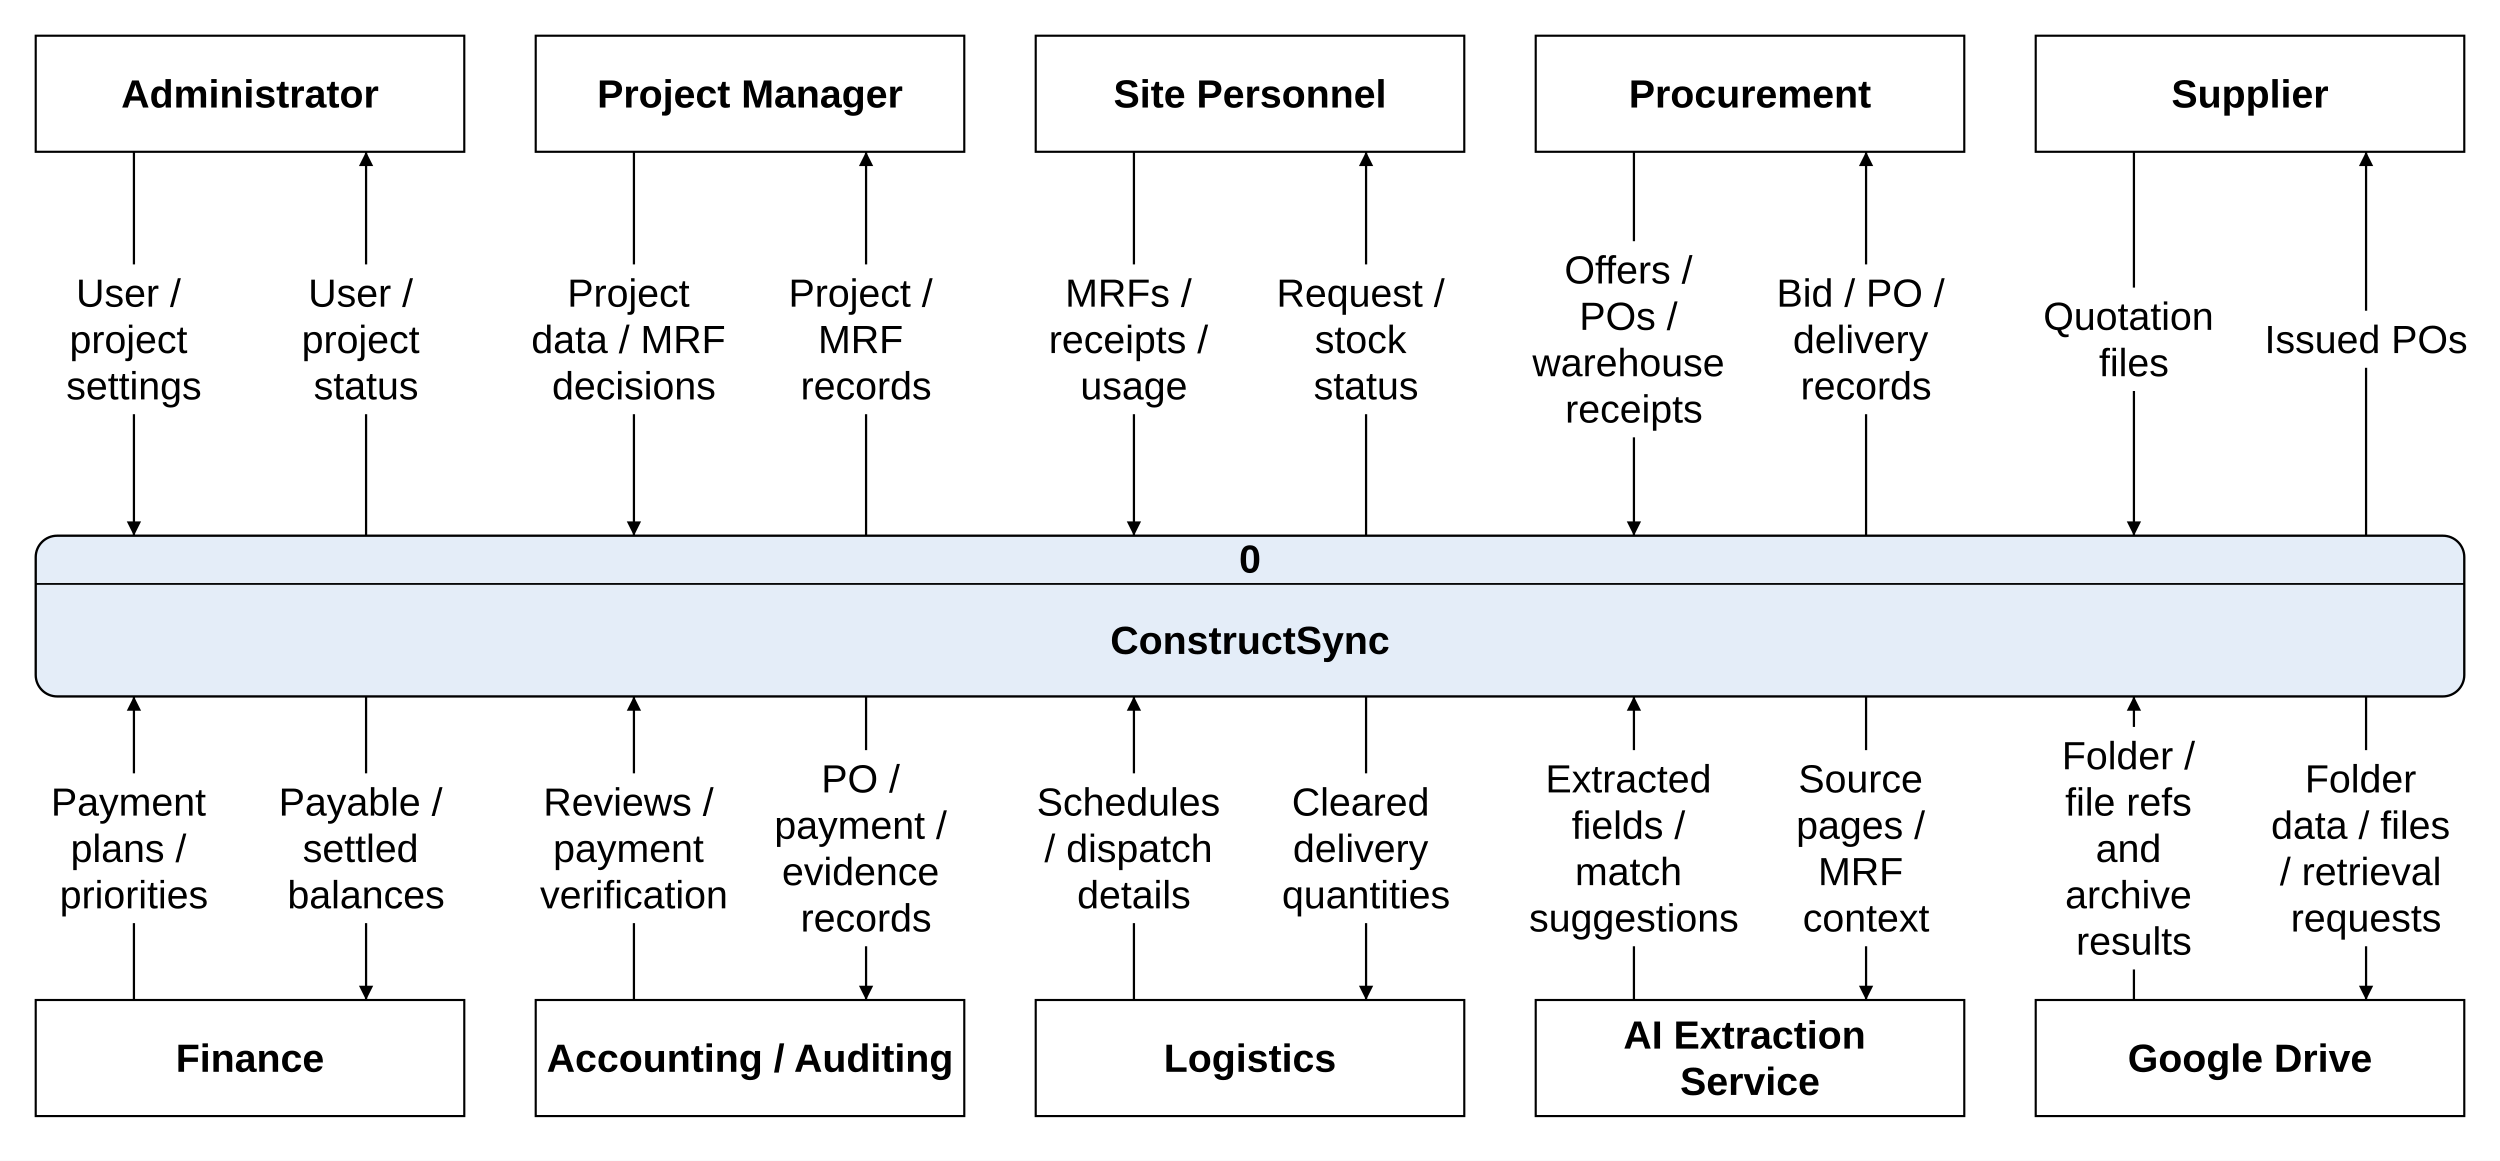
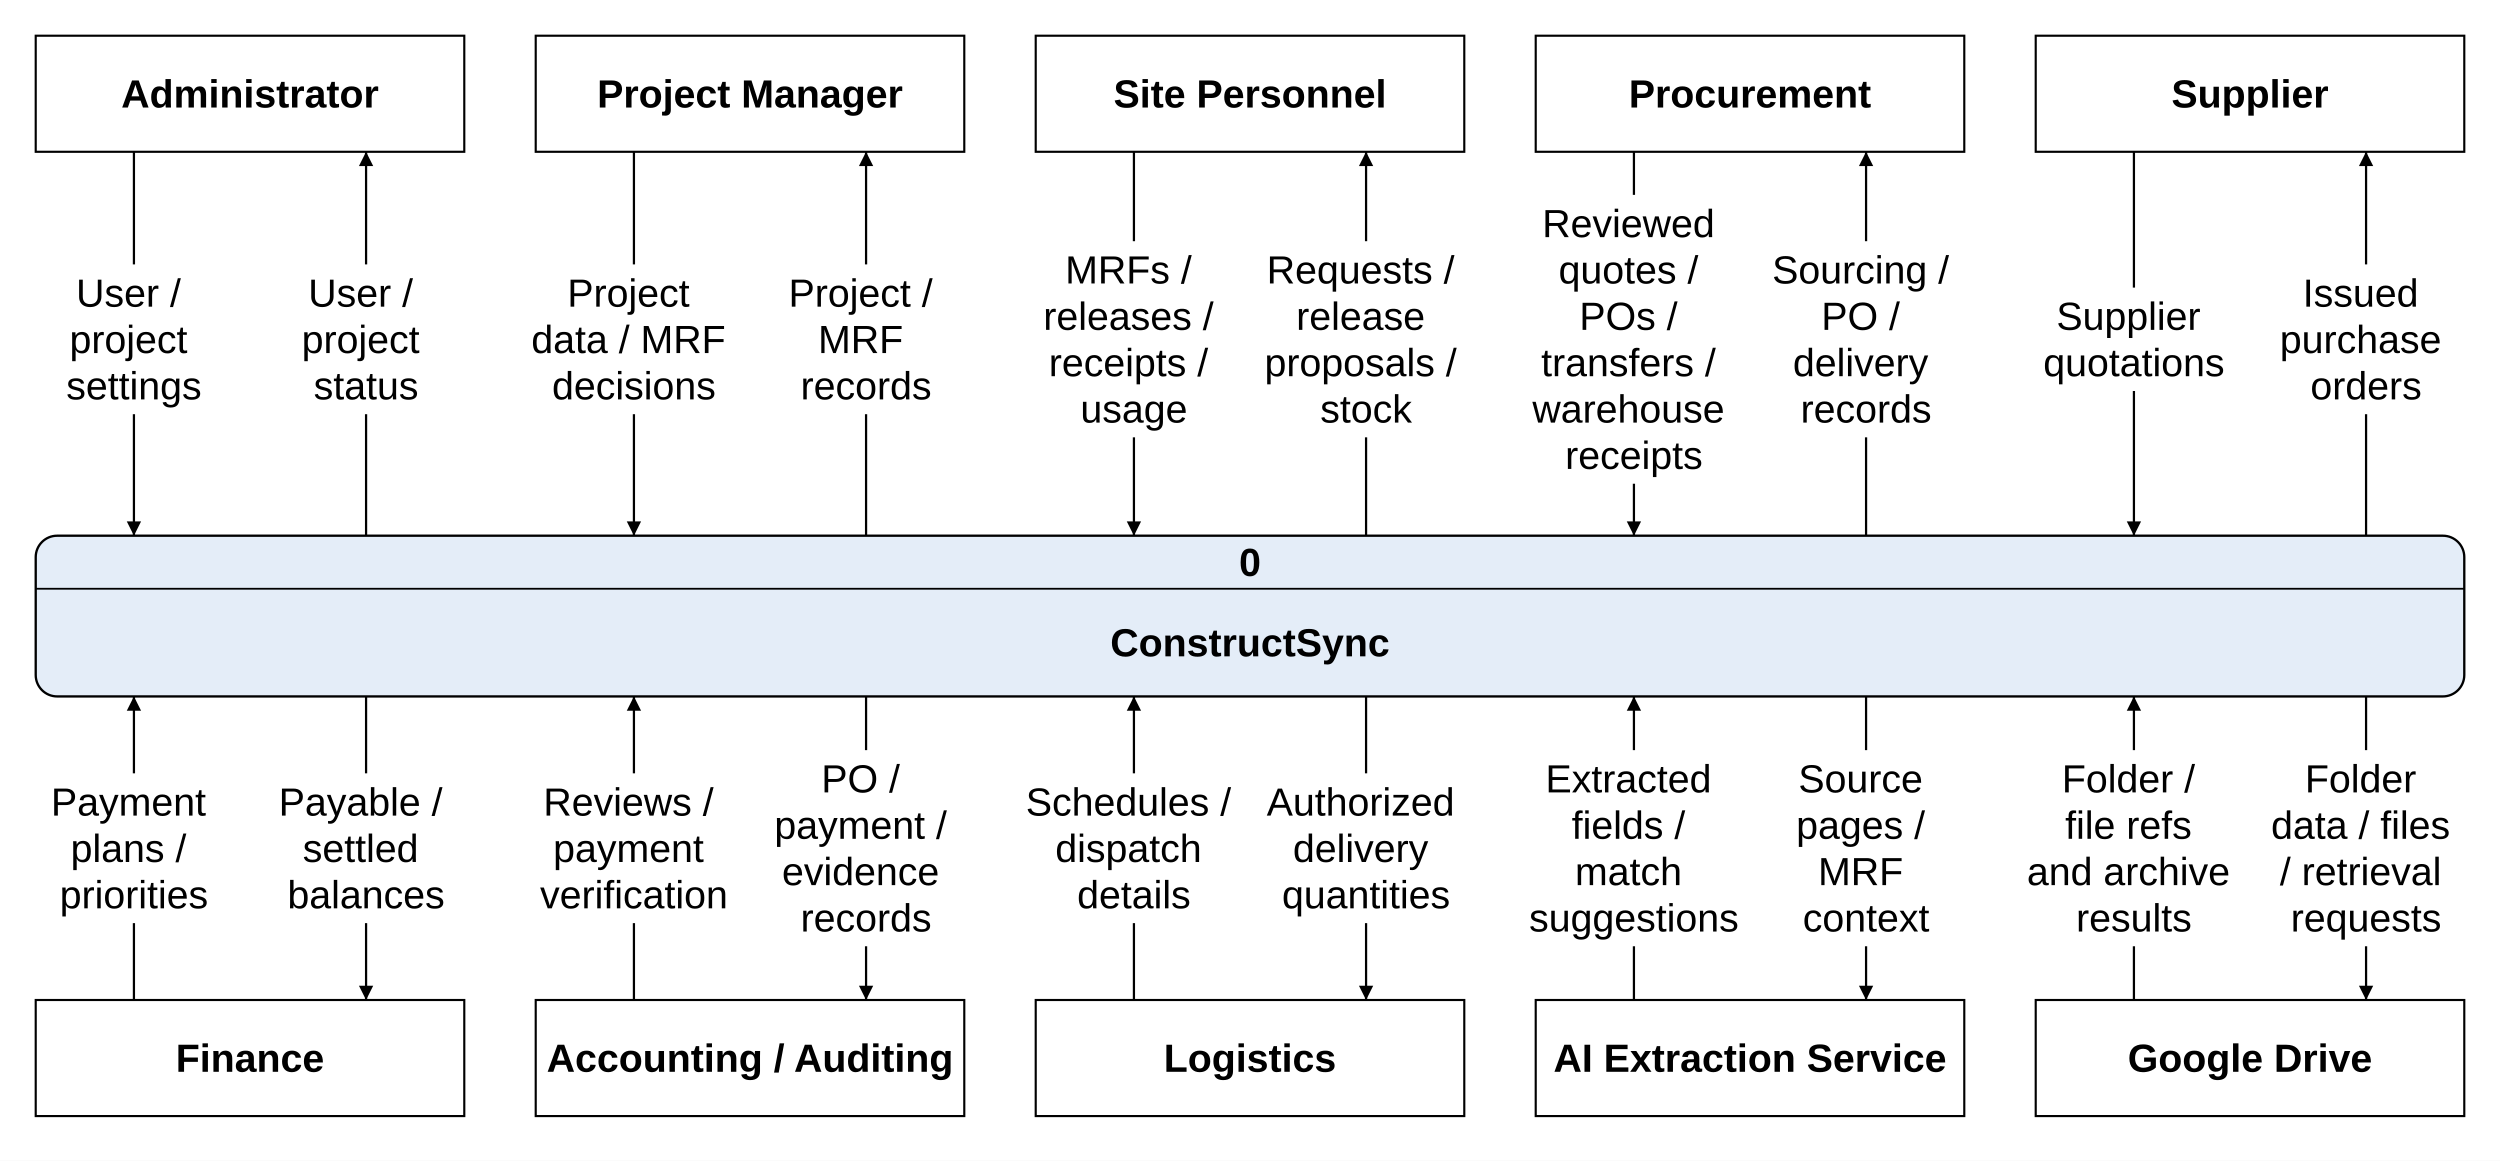
<svg xmlns="http://www.w3.org/2000/svg" viewBox="0 0 1400 650" width="277mm" height="128.607mm" role="img" aria-labelledby="accessible-title" style="font-family:Arial,sans-serif;font-size:22px;fill:#000000">
  <defs>
    <marker id="arrow" viewBox="0 0 8 8" refX="8" refY="4" markerWidth="8" markerHeight="8" orient="auto" markerUnits="userSpaceOnUse">
      <path d="M0 0L8 4L0 8Z" fill="#000000" />
    </marker>
  </defs>
  <rect width="100%" height="100%" fill="white" />
  <g data-flow="0" data-from="admin" data-to="system">
    <polyline points="75,85 75,300" fill="none" stroke="white" stroke-width="5" />
    <polyline points="75,85 75,300" fill="none" stroke="#000000" stroke-width="1.25" marker-end="url(#arrow)" />
  </g>
  <g data-flow="1" data-from="system" data-to="admin">
    <polyline points="205,300 205,85" fill="none" stroke="white" stroke-width="5" />
    <polyline points="205,300 205,85" fill="none" stroke="#000000" stroke-width="1.25" marker-end="url(#arrow)" />
  </g>
  <g data-flow="2" data-from="pm" data-to="system">
    <polyline points="355,85 355,300" fill="none" stroke="white" stroke-width="5" />
    <polyline points="355,85 355,300" fill="none" stroke="#000000" stroke-width="1.25" marker-end="url(#arrow)" />
  </g>
  <g data-flow="3" data-from="system" data-to="pm">
    <polyline points="485,300 485,85" fill="none" stroke="white" stroke-width="5" />
    <polyline points="485,300 485,85" fill="none" stroke="#000000" stroke-width="1.25" marker-end="url(#arrow)" />
  </g>
  <g data-flow="4" data-from="site" data-to="system">
    <polyline points="635,85 635,300" fill="none" stroke="white" stroke-width="5" />
    <polyline points="635,85 635,300" fill="none" stroke="#000000" stroke-width="1.25" marker-end="url(#arrow)" />
  </g>
  <g data-flow="5" data-from="system" data-to="site">
    <polyline points="765,300 765,85" fill="none" stroke="white" stroke-width="5" />
    <polyline points="765,300 765,85" fill="none" stroke="#000000" stroke-width="1.25" marker-end="url(#arrow)" />
  </g>
  <g data-flow="6" data-from="proc" data-to="system">
    <polyline points="915,85 915,300" fill="none" stroke="white" stroke-width="5" />
    <polyline points="915,85 915,300" fill="none" stroke="#000000" stroke-width="1.25" marker-end="url(#arrow)" />
  </g>
  <g data-flow="7" data-from="system" data-to="proc">
    <polyline points="1045,300 1045,85" fill="none" stroke="white" stroke-width="5" />
    <polyline points="1045,300 1045,85" fill="none" stroke="#000000" stroke-width="1.25" marker-end="url(#arrow)" />
  </g>
  <g data-flow="8" data-from="supplier" data-to="system">
    <polyline points="1195,85 1195,300" fill="none" stroke="white" stroke-width="5" />
    <polyline points="1195,85 1195,300" fill="none" stroke="#000000" stroke-width="1.25" marker-end="url(#arrow)" />
  </g>
  <g data-flow="9" data-from="system" data-to="supplier">
    <polyline points="1325,300 1325,85" fill="none" stroke="white" stroke-width="5" />
    <polyline points="1325,300 1325,85" fill="none" stroke="#000000" stroke-width="1.25" marker-end="url(#arrow)" />
  </g>
  <g data-flow="10" data-from="finance" data-to="system">
    <polyline points="75,560 75,390" fill="none" stroke="white" stroke-width="5" />
    <polyline points="75,560 75,390" fill="none" stroke="#000000" stroke-width="1.25" marker-end="url(#arrow)" />
  </g>
  <g data-flow="11" data-from="system" data-to="finance">
    <polyline points="205,390 205,560" fill="none" stroke="white" stroke-width="5" />
    <polyline points="205,390 205,560" fill="none" stroke="#000000" stroke-width="1.25" marker-end="url(#arrow)" />
  </g>
  <g data-flow="12" data-from="accounting" data-to="system">
    <polyline points="355,560 355,390" fill="none" stroke="white" stroke-width="5" />
    <polyline points="355,560 355,390" fill="none" stroke="#000000" stroke-width="1.25" marker-end="url(#arrow)" />
  </g>
  <g data-flow="13" data-from="system" data-to="accounting">
    <polyline points="485,390 485,560" fill="none" stroke="white" stroke-width="5" />
    <polyline points="485,390 485,560" fill="none" stroke="#000000" stroke-width="1.25" marker-end="url(#arrow)" />
  </g>
  <g data-flow="14" data-from="logistics" data-to="system">
    <polyline points="635,560 635,390" fill="none" stroke="white" stroke-width="5" />
    <polyline points="635,560 635,390" fill="none" stroke="#000000" stroke-width="1.25" marker-end="url(#arrow)" />
  </g>
  <g data-flow="15" data-from="system" data-to="logistics">
    <polyline points="765,390 765,560" fill="none" stroke="white" stroke-width="5" />
    <polyline points="765,390 765,560" fill="none" stroke="#000000" stroke-width="1.25" marker-end="url(#arrow)" />
  </g>
  <g data-flow="16" data-from="ai" data-to="system">
    <polyline points="915,560 915,390" fill="none" stroke="white" stroke-width="5" />
    <polyline points="915,560 915,390" fill="none" stroke="#000000" stroke-width="1.25" marker-end="url(#arrow)" />
  </g>
  <g data-flow="17" data-from="system" data-to="ai">
    <polyline points="1045,390 1045,560" fill="none" stroke="white" stroke-width="5" />
    <polyline points="1045,390 1045,560" fill="none" stroke="#000000" stroke-width="1.25" marker-end="url(#arrow)" />
  </g>
  <g data-flow="18" data-from="drive" data-to="system">
    <polyline points="1195,560 1195,390" fill="none" stroke="white" stroke-width="5" />
    <polyline points="1195,560 1195,390" fill="none" stroke="#000000" stroke-width="1.25" marker-end="url(#arrow)" />
  </g>
  <g data-flow="19" data-from="system" data-to="drive">
    <polyline points="1325,390 1325,560" fill="none" stroke="white" stroke-width="5" />
    <polyline points="1325,390 1325,560" fill="none" stroke="#000000" stroke-width="1.25" marker-end="url(#arrow)" />
  </g>
  <g data-node="system" data-canonical="P0" data-kind="process" transform="translate(20,300)">
    <rect width="1360" height="90" rx="12" fill="#e4edf8" stroke="#000000" stroke-width="1.3" />
-     <line x1="0" y1="27" x2="1360" y2="27" stroke="#000000" stroke-width="1" />
+     <line x1="0" y1="29.7" x2="1360" y2="29.7" stroke="#000000" stroke-width="1" />
    <text x="680" text-anchor="middle" font-size="22" font-weight="bold">
-       <tspan x="680" y="20.7">0</tspan>
+       <tspan x="680" y="22.55">0</tspan>
    </text>
    <text x="680" text-anchor="middle" font-size="22" font-weight="bold">
-       <tspan x="680" y="66.2">ConstructSync</tspan>
+       <tspan x="680" y="67.55">ConstructSync</tspan>
    </text>
  </g>
  <g data-node="admin" data-canonical="admin" data-kind="entity" transform="translate(20,20)">
    <rect width="240" height="65" fill="white" stroke="#000000" stroke-width="1.2" />
    <text x="120" text-anchor="middle" font-size="22" font-weight="bold">
      <tspan x="120" y="40.2">Administrator</tspan>
    </text>
  </g>
  <g data-node="pm" data-canonical="pm" data-kind="entity" transform="translate(300,20)">
    <rect width="240" height="65" fill="white" stroke="#000000" stroke-width="1.2" />
    <text x="120" text-anchor="middle" font-size="22" font-weight="bold">
      <tspan x="120" y="40.2">Project Manager</tspan>
    </text>
  </g>
  <g data-node="site" data-canonical="site" data-kind="entity" transform="translate(580,20)">
    <rect width="240" height="65" fill="white" stroke="#000000" stroke-width="1.2" />
    <text x="120" text-anchor="middle" font-size="22" font-weight="bold">
      <tspan x="120" y="40.2">Site Personnel</tspan>
    </text>
  </g>
  <g data-node="proc" data-canonical="proc" data-kind="entity" transform="translate(860,20)">
    <rect width="240" height="65" fill="white" stroke="#000000" stroke-width="1.2" />
    <text x="120" text-anchor="middle" font-size="22" font-weight="bold">
      <tspan x="120" y="40.2">Procurement</tspan>
    </text>
  </g>
  <g data-node="supplier" data-canonical="supplier" data-kind="entity" transform="translate(1140,20)">
    <rect width="240" height="65" fill="white" stroke="#000000" stroke-width="1.2" />
    <text x="120" text-anchor="middle" font-size="22" font-weight="bold">
      <tspan x="120" y="40.2">Supplier</tspan>
    </text>
  </g>
  <g data-node="finance" data-canonical="finance" data-kind="entity" transform="translate(20,560)">
    <rect width="240" height="65" fill="white" stroke="#000000" stroke-width="1.2" />
    <text x="120" text-anchor="middle" font-size="22" font-weight="bold">
      <tspan x="120" y="40.2">Finance</tspan>
    </text>
  </g>
  <g data-node="accounting" data-canonical="accounting" data-kind="entity" transform="translate(300,560)">
    <rect width="240" height="65" fill="white" stroke="#000000" stroke-width="1.2" />
    <text x="120" text-anchor="middle" font-size="22" font-weight="bold">
      <tspan x="120" y="40.2">Accounting / Auditing</tspan>
    </text>
  </g>
  <g data-node="logistics" data-canonical="logistics" data-kind="entity" transform="translate(580,560)">
    <rect width="240" height="65" fill="white" stroke="#000000" stroke-width="1.2" />
    <text x="120" text-anchor="middle" font-size="22" font-weight="bold">
      <tspan x="120" y="40.2">Logistics</tspan>
    </text>
  </g>
  <g data-node="ai" data-canonical="ai" data-kind="entity" transform="translate(860,560)">
    <rect width="240" height="65" fill="white" stroke="#000000" stroke-width="1.2" />
    <text x="120" text-anchor="middle" font-size="22" font-weight="bold">
-       <tspan x="120" y="27.22">AI Extraction</tspan>
-       <tspan x="120" y="53.18">Service</tspan>
+       <tspan x="120" y="40.2">AI Extraction Service</tspan>
    </text>
  </g>
  <g data-node="drive" data-canonical="drive" data-kind="entity" transform="translate(1140,560)">
    <rect width="240" height="65" fill="white" stroke="#000000" stroke-width="1.2" />
    <text x="120" text-anchor="middle" font-size="22" font-weight="bold">
      <tspan x="120" y="40.2">Google Drive</tspan>
    </text>
  </g>
  <g data-label="0">
    <rect x="17" y="148.06" width="116" height="83.88" rx="2" fill="white" />
    <text x="75" text-anchor="middle" font-size="22">
      <tspan x="75" y="171.74">User /</tspan>
      <tspan x="75" y="197.7">project</tspan>
      <tspan x="75" y="223.66">settings</tspan>
    </text>
  </g>
  <g data-label="1">
    <rect x="147" y="148.06" width="116" height="83.88" rx="2" fill="white" />
    <text x="205" text-anchor="middle" font-size="22">
      <tspan x="205" y="171.74">User /</tspan>
      <tspan x="205" y="197.7">project</tspan>
      <tspan x="205" y="223.66">status</tspan>
    </text>
  </g>
  <g data-label="2">
    <rect x="297" y="148.06" width="116" height="83.88" rx="2" fill="white" />
    <text x="355" text-anchor="middle" font-size="22">
      <tspan x="355" y="171.74">Project</tspan>
      <tspan x="355" y="197.7">data / MRF</tspan>
      <tspan x="355" y="223.66">decisions</tspan>
    </text>
  </g>
  <g data-label="3">
    <rect x="427" y="148.06" width="116" height="83.88" rx="2" fill="white" />
    <text x="485" text-anchor="middle" font-size="22">
      <tspan x="485" y="171.74">Project /</tspan>
      <tspan x="485" y="197.7">MRF</tspan>
      <tspan x="485" y="223.66">records</tspan>
    </text>
  </g>
  <g data-label="4">
-     <rect x="577" y="148.06" width="116" height="83.88" rx="2" fill="white" />
+     <rect x="577" y="135.08" width="116" height="109.84" rx="2" fill="white" />
    <text x="635" text-anchor="middle" font-size="22">
-       <tspan x="635" y="171.74">MRFs /</tspan>
-       <tspan x="635" y="197.7">receipts /</tspan>
-       <tspan x="635" y="223.66">usage</tspan>
+       <tspan x="635" y="158.76">MRFs /</tspan>
+       <tspan x="635" y="184.72">releases /</tspan>
+       <tspan x="635" y="210.68">receipts /</tspan>
+       <tspan x="635" y="236.64">usage</tspan>
    </text>
  </g>
  <g data-label="5">
-     <rect x="707" y="148.06" width="116" height="83.88" rx="2" fill="white" />
+     <rect x="707" y="135.08" width="116" height="109.84" rx="2" fill="white" />
    <text x="765" text-anchor="middle" font-size="22">
-       <tspan x="765" y="171.74">Request /</tspan>
-       <tspan x="765" y="197.7">stock</tspan>
-       <tspan x="765" y="223.66">status</tspan>
+       <tspan x="765" y="158.76">Requests /</tspan>
+       <tspan x="765" y="184.72">release</tspan>
+       <tspan x="765" y="210.68">proposals /</tspan>
+       <tspan x="765" y="236.64">stock</tspan>
    </text>
  </g>
  <g data-label="6">
-     <rect x="857" y="135.08" width="116" height="109.84" rx="2" fill="white" />
+     <rect x="857" y="109.12" width="116" height="161.76" rx="2" fill="white" />
    <text x="915" text-anchor="middle" font-size="22">
-       <tspan x="915" y="158.76">Offers /</tspan>
+       <tspan x="915" y="132.8">Reviewed</tspan>
+       <tspan x="915" y="158.76">quotes /</tspan>
      <tspan x="915" y="184.72">POs /</tspan>
-       <tspan x="915" y="210.68">warehouse</tspan>
-       <tspan x="915" y="236.64">receipts</tspan>
+       <tspan x="915" y="210.68">transfers /</tspan>
+       <tspan x="915" y="236.64">warehouse</tspan>
+       <tspan x="915" y="262.6">receipts</tspan>
    </text>
  </g>
  <g data-label="7">
-     <rect x="987" y="148.06" width="116" height="83.88" rx="2" fill="white" />
+     <rect x="987" y="135.08" width="116" height="109.84" rx="2" fill="white" />
    <text x="1045" text-anchor="middle" font-size="22">
-       <tspan x="1045" y="171.74">Bid / PO /</tspan>
-       <tspan x="1045" y="197.7">delivery</tspan>
-       <tspan x="1045" y="223.66">records</tspan>
+       <tspan x="1045" y="158.76">Sourcing /</tspan>
+       <tspan x="1045" y="184.72">PO /</tspan>
+       <tspan x="1045" y="210.68">delivery</tspan>
+       <tspan x="1045" y="236.64">records</tspan>
    </text>
  </g>
  <g data-label="8">
    <rect x="1137" y="161.04" width="116" height="57.92" rx="2" fill="white" />
    <text x="1195" text-anchor="middle" font-size="22">
-       <tspan x="1195" y="184.72">Quotation</tspan>
-       <tspan x="1195" y="210.68">files</tspan>
+       <tspan x="1195" y="184.72">Supplier</tspan>
+       <tspan x="1195" y="210.68">quotations</tspan>
    </text>
  </g>
  <g data-label="9">
-     <rect x="1267" y="174.02" width="116" height="31.96" rx="2" fill="white" />
+     <rect x="1267" y="148.06" width="116" height="83.88" rx="2" fill="white" />
    <text x="1325" text-anchor="middle" font-size="22">
-       <tspan x="1325" y="197.7">Issued POs</tspan>
+       <tspan x="1325" y="171.74">Issued</tspan>
+       <tspan x="1325" y="197.7">purchase</tspan>
+       <tspan x="1325" y="223.66">orders</tspan>
    </text>
  </g>
  <g data-label="10">
    <rect x="17" y="433.06" width="116" height="83.88" rx="2" fill="white" />
    <text x="75" text-anchor="middle" font-size="22">
      <tspan x="75" y="456.74">Payment</tspan>
      <tspan x="75" y="482.7">plans /</tspan>
      <tspan x="75" y="508.66">priorities</tspan>
    </text>
  </g>
  <g data-label="11">
    <rect x="147" y="433.06" width="116" height="83.88" rx="2" fill="white" />
    <text x="205" text-anchor="middle" font-size="22">
      <tspan x="205" y="456.74">Payable /</tspan>
      <tspan x="205" y="482.7">settled</tspan>
      <tspan x="205" y="508.66">balances</tspan>
    </text>
  </g>
  <g data-label="12">
    <rect x="297" y="433.06" width="116" height="83.88" rx="2" fill="white" />
    <text x="355" text-anchor="middle" font-size="22">
      <tspan x="355" y="456.74">Reviews /</tspan>
      <tspan x="355" y="482.7">payment</tspan>
      <tspan x="355" y="508.66">verification</tspan>
    </text>
  </g>
  <g data-label="13">
    <rect x="427" y="420.08" width="116" height="109.84" rx="2" fill="white" />
    <text x="485" text-anchor="middle" font-size="22">
      <tspan x="485" y="443.76">PO /</tspan>
      <tspan x="485" y="469.72">payment /</tspan>
      <tspan x="485" y="495.68">evidence</tspan>
      <tspan x="485" y="521.64">records</tspan>
    </text>
  </g>
  <g data-label="14">
    <rect x="577" y="433.06" width="116" height="83.88" rx="2" fill="white" />
    <text x="635" text-anchor="middle" font-size="22">
-       <tspan x="635" y="456.74">Schedules</tspan>
-       <tspan x="635" y="482.7">/ dispatch</tspan>
+       <tspan x="635" y="456.74">Schedules /</tspan>
+       <tspan x="635" y="482.7">dispatch</tspan>
      <tspan x="635" y="508.66">details</tspan>
    </text>
  </g>
  <g data-label="15">
    <rect x="707" y="433.06" width="116" height="83.88" rx="2" fill="white" />
    <text x="765" text-anchor="middle" font-size="22">
-       <tspan x="765" y="456.74">Cleared</tspan>
+       <tspan x="765" y="456.74">Authorized</tspan>
      <tspan x="765" y="482.7">delivery</tspan>
      <tspan x="765" y="508.66">quantities</tspan>
    </text>
  </g>
  <g data-label="16">
    <rect x="857" y="420.08" width="116" height="109.84" rx="2" fill="white" />
    <text x="915" text-anchor="middle" font-size="22">
      <tspan x="915" y="443.76">Extracted</tspan>
      <tspan x="915" y="469.72">fields /</tspan>
      <tspan x="915" y="495.68">match</tspan>
      <tspan x="915" y="521.64">suggestions</tspan>
    </text>
  </g>
  <g data-label="17">
    <rect x="987" y="420.08" width="116" height="109.84" rx="2" fill="white" />
    <text x="1045" text-anchor="middle" font-size="22">
      <tspan x="1045" y="443.76">Source</tspan>
      <tspan x="1045" y="469.72">pages /</tspan>
      <tspan x="1045" y="495.68">MRF</tspan>
      <tspan x="1045" y="521.64">context</tspan>
    </text>
  </g>
  <g data-label="18">
-     <rect x="1137" y="407.1" width="116" height="135.8" rx="2" fill="white" />
+     <rect x="1137" y="420.08" width="116" height="109.84" rx="2" fill="white" />
    <text x="1195" text-anchor="middle" font-size="22">
-       <tspan x="1195" y="430.78">Folder /</tspan>
-       <tspan x="1195" y="456.74">file refs</tspan>
-       <tspan x="1195" y="482.7">and</tspan>
-       <tspan x="1195" y="508.66">archive</tspan>
-       <tspan x="1195" y="534.62">results</tspan>
+       <tspan x="1195" y="443.76">Folder /</tspan>
+       <tspan x="1195" y="469.72">file refs</tspan>
+       <tspan x="1195" y="495.68">and archive</tspan>
+       <tspan x="1195" y="521.64">results</tspan>
    </text>
  </g>
  <g data-label="19">
    <rect x="1267" y="420.08" width="116" height="109.84" rx="2" fill="white" />
    <text x="1325" text-anchor="middle" font-size="22">
      <tspan x="1325" y="443.76">Folder</tspan>
      <tspan x="1325" y="469.72">data / files</tspan>
      <tspan x="1325" y="495.68">/ retrieval</tspan>
      <tspan x="1325" y="521.64">requests</tspan>
    </text>
  </g>
</svg>
